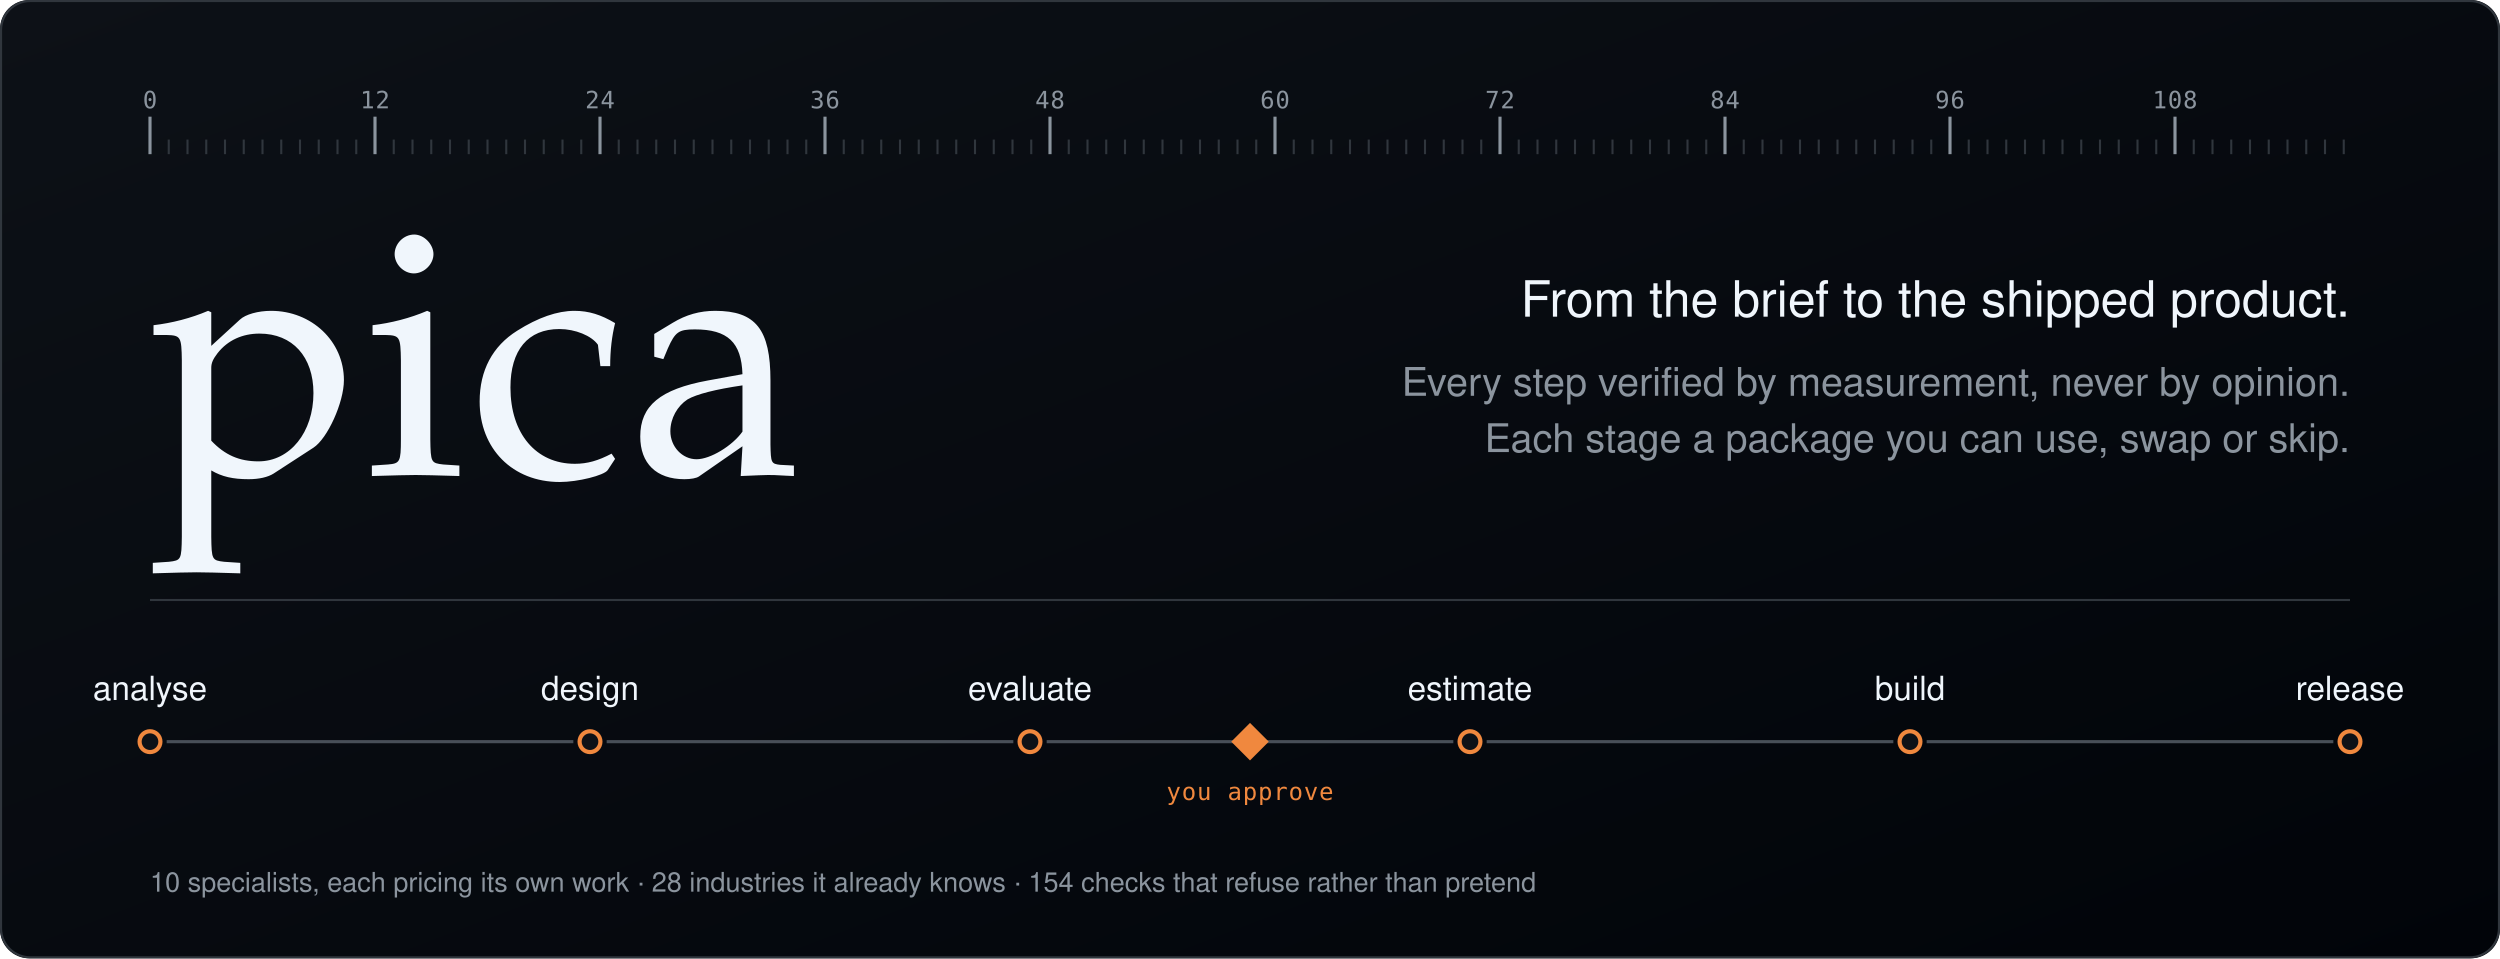
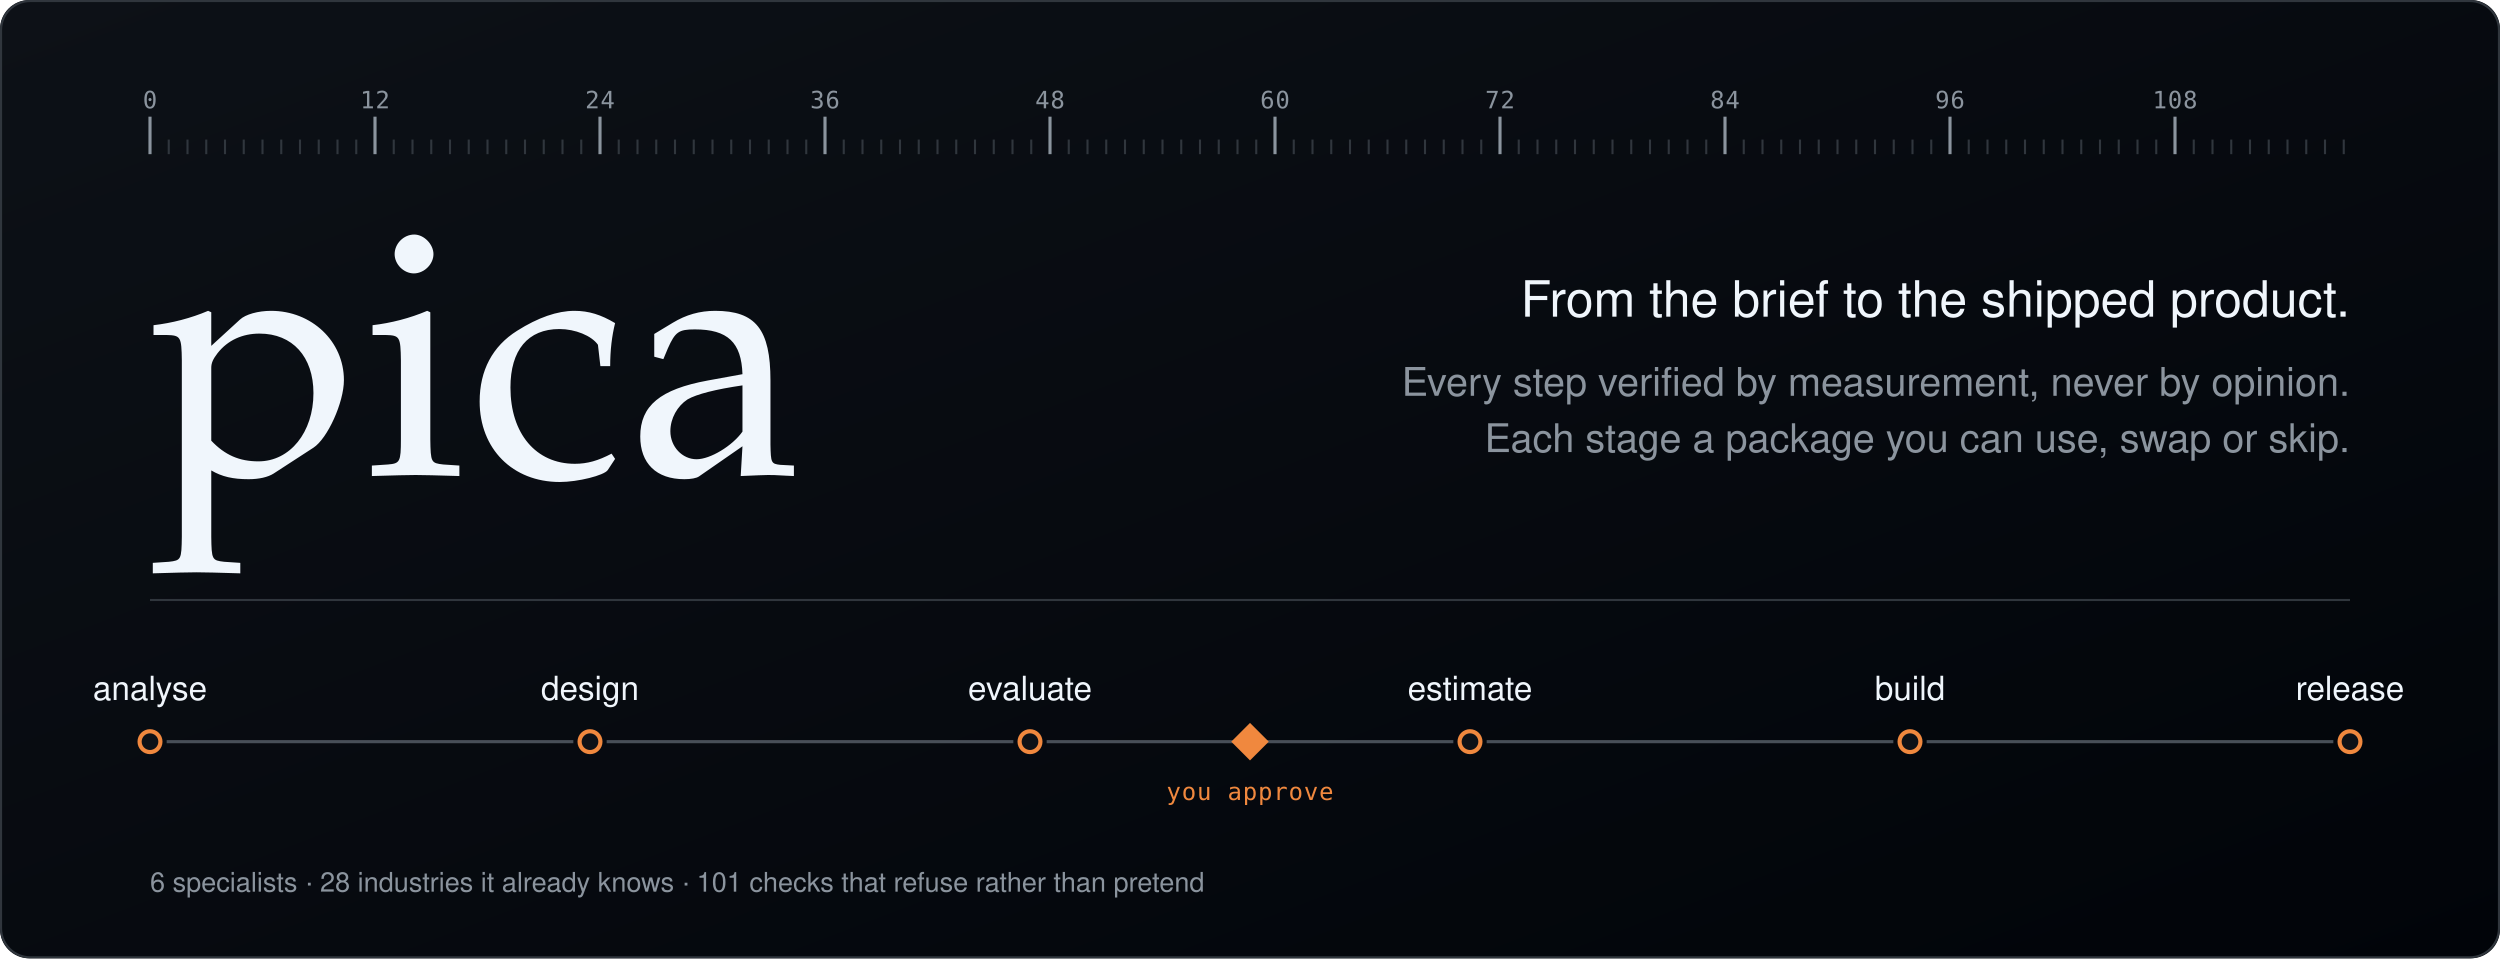
<svg xmlns="http://www.w3.org/2000/svg" viewBox="0 0 1200 460" width="1200" height="460" role="img" aria-label="pica - from the brief to the shipped product. Analyse, research, design in HTML, evaluate, estimate, architect, build and release. Every step verified by measurement, never by opinion.">
  <defs>
    <linearGradient id="bg" x1="0" y1="0" x2="1" y2="1">
      <stop offset="0%" stop-color="#0d1117" />
      <stop offset="100%" stop-color="#010409" />
    </linearGradient>
  </defs>
  <rect x="0" y="0" width="1200" height="460" rx="14" fill="url(#bg)" />
  <rect x="0.5" y="0.5" width="1199" height="459" rx="14" fill="none" stroke="#30363d" stroke-width="1" />
  <g>
    <line x1="72" y1="74" x2="72" y2="56" stroke="#8b949e" stroke-width="1.5" />
    <text x="72" y="52" fill="#8b949e" font-size="11.5" font-family="ui-monospace, SFMono-Regular, Menlo, Consolas, monospace" text-anchor="middle" letter-spacing="0.4">0</text>
    <line x1="81" y1="74" x2="81" y2="67" stroke="#30363d" stroke-width="1" />
    <line x1="90" y1="74" x2="90" y2="67" stroke="#30363d" stroke-width="1" />
    <line x1="99" y1="74" x2="99" y2="67" stroke="#30363d" stroke-width="1" />
    <line x1="108" y1="74" x2="108" y2="67" stroke="#30363d" stroke-width="1" />
    <line x1="117" y1="74" x2="117" y2="67" stroke="#30363d" stroke-width="1" />
    <line x1="126" y1="74" x2="126" y2="67" stroke="#30363d" stroke-width="1" />
    <line x1="135" y1="74" x2="135" y2="67" stroke="#30363d" stroke-width="1" />
    <line x1="144" y1="74" x2="144" y2="67" stroke="#30363d" stroke-width="1" />
    <line x1="153" y1="74" x2="153" y2="67" stroke="#30363d" stroke-width="1" />
    <line x1="162" y1="74" x2="162" y2="67" stroke="#30363d" stroke-width="1" />
    <line x1="171" y1="74" x2="171" y2="67" stroke="#30363d" stroke-width="1" />
    <line x1="180" y1="74" x2="180" y2="56" stroke="#8b949e" stroke-width="1.5" />
    <text x="180" y="52" fill="#8b949e" font-size="11.5" font-family="ui-monospace, SFMono-Regular, Menlo, Consolas, monospace" text-anchor="middle" letter-spacing="0.4">12</text>
    <line x1="189" y1="74" x2="189" y2="67" stroke="#30363d" stroke-width="1" />
    <line x1="198" y1="74" x2="198" y2="67" stroke="#30363d" stroke-width="1" />
    <line x1="207" y1="74" x2="207" y2="67" stroke="#30363d" stroke-width="1" />
    <line x1="216" y1="74" x2="216" y2="67" stroke="#30363d" stroke-width="1" />
    <line x1="225" y1="74" x2="225" y2="67" stroke="#30363d" stroke-width="1" />
    <line x1="234" y1="74" x2="234" y2="67" stroke="#30363d" stroke-width="1" />
    <line x1="243" y1="74" x2="243" y2="67" stroke="#30363d" stroke-width="1" />
    <line x1="252" y1="74" x2="252" y2="67" stroke="#30363d" stroke-width="1" />
    <line x1="261" y1="74" x2="261" y2="67" stroke="#30363d" stroke-width="1" />
    <line x1="270" y1="74" x2="270" y2="67" stroke="#30363d" stroke-width="1" />
    <line x1="279" y1="74" x2="279" y2="67" stroke="#30363d" stroke-width="1" />
    <line x1="288" y1="74" x2="288" y2="56" stroke="#8b949e" stroke-width="1.5" />
    <text x="288" y="52" fill="#8b949e" font-size="11.5" font-family="ui-monospace, SFMono-Regular, Menlo, Consolas, monospace" text-anchor="middle" letter-spacing="0.4">24</text>
    <line x1="297" y1="74" x2="297" y2="67" stroke="#30363d" stroke-width="1" />
    <line x1="306" y1="74" x2="306" y2="67" stroke="#30363d" stroke-width="1" />
    <line x1="315" y1="74" x2="315" y2="67" stroke="#30363d" stroke-width="1" />
    <line x1="324" y1="74" x2="324" y2="67" stroke="#30363d" stroke-width="1" />
    <line x1="333" y1="74" x2="333" y2="67" stroke="#30363d" stroke-width="1" />
    <line x1="342" y1="74" x2="342" y2="67" stroke="#30363d" stroke-width="1" />
    <line x1="351" y1="74" x2="351" y2="67" stroke="#30363d" stroke-width="1" />
    <line x1="360" y1="74" x2="360" y2="67" stroke="#30363d" stroke-width="1" />
    <line x1="369" y1="74" x2="369" y2="67" stroke="#30363d" stroke-width="1" />
    <line x1="378" y1="74" x2="378" y2="67" stroke="#30363d" stroke-width="1" />
    <line x1="387" y1="74" x2="387" y2="67" stroke="#30363d" stroke-width="1" />
    <line x1="396" y1="74" x2="396" y2="56" stroke="#8b949e" stroke-width="1.5" />
    <text x="396" y="52" fill="#8b949e" font-size="11.5" font-family="ui-monospace, SFMono-Regular, Menlo, Consolas, monospace" text-anchor="middle" letter-spacing="0.4">36</text>
    <line x1="405" y1="74" x2="405" y2="67" stroke="#30363d" stroke-width="1" />
    <line x1="414" y1="74" x2="414" y2="67" stroke="#30363d" stroke-width="1" />
    <line x1="423" y1="74" x2="423" y2="67" stroke="#30363d" stroke-width="1" />
    <line x1="432" y1="74" x2="432" y2="67" stroke="#30363d" stroke-width="1" />
    <line x1="441" y1="74" x2="441" y2="67" stroke="#30363d" stroke-width="1" />
    <line x1="450" y1="74" x2="450" y2="67" stroke="#30363d" stroke-width="1" />
    <line x1="459" y1="74" x2="459" y2="67" stroke="#30363d" stroke-width="1" />
    <line x1="468" y1="74" x2="468" y2="67" stroke="#30363d" stroke-width="1" />
    <line x1="477" y1="74" x2="477" y2="67" stroke="#30363d" stroke-width="1" />
    <line x1="486" y1="74" x2="486" y2="67" stroke="#30363d" stroke-width="1" />
    <line x1="495" y1="74" x2="495" y2="67" stroke="#30363d" stroke-width="1" />
    <line x1="504" y1="74" x2="504" y2="56" stroke="#8b949e" stroke-width="1.5" />
    <text x="504" y="52" fill="#8b949e" font-size="11.5" font-family="ui-monospace, SFMono-Regular, Menlo, Consolas, monospace" text-anchor="middle" letter-spacing="0.4">48</text>
    <line x1="513" y1="74" x2="513" y2="67" stroke="#30363d" stroke-width="1" />
    <line x1="522" y1="74" x2="522" y2="67" stroke="#30363d" stroke-width="1" />
    <line x1="531" y1="74" x2="531" y2="67" stroke="#30363d" stroke-width="1" />
    <line x1="540" y1="74" x2="540" y2="67" stroke="#30363d" stroke-width="1" />
    <line x1="549" y1="74" x2="549" y2="67" stroke="#30363d" stroke-width="1" />
    <line x1="558" y1="74" x2="558" y2="67" stroke="#30363d" stroke-width="1" />
    <line x1="567" y1="74" x2="567" y2="67" stroke="#30363d" stroke-width="1" />
    <line x1="576" y1="74" x2="576" y2="67" stroke="#30363d" stroke-width="1" />
    <line x1="585" y1="74" x2="585" y2="67" stroke="#30363d" stroke-width="1" />
    <line x1="594" y1="74" x2="594" y2="67" stroke="#30363d" stroke-width="1" />
    <line x1="603" y1="74" x2="603" y2="67" stroke="#30363d" stroke-width="1" />
    <line x1="612" y1="74" x2="612" y2="56" stroke="#8b949e" stroke-width="1.5" />
    <text x="612" y="52" fill="#8b949e" font-size="11.5" font-family="ui-monospace, SFMono-Regular, Menlo, Consolas, monospace" text-anchor="middle" letter-spacing="0.4">60</text>
    <line x1="621" y1="74" x2="621" y2="67" stroke="#30363d" stroke-width="1" />
    <line x1="630" y1="74" x2="630" y2="67" stroke="#30363d" stroke-width="1" />
    <line x1="639" y1="74" x2="639" y2="67" stroke="#30363d" stroke-width="1" />
    <line x1="648" y1="74" x2="648" y2="67" stroke="#30363d" stroke-width="1" />
    <line x1="657" y1="74" x2="657" y2="67" stroke="#30363d" stroke-width="1" />
    <line x1="666" y1="74" x2="666" y2="67" stroke="#30363d" stroke-width="1" />
    <line x1="675" y1="74" x2="675" y2="67" stroke="#30363d" stroke-width="1" />
    <line x1="684" y1="74" x2="684" y2="67" stroke="#30363d" stroke-width="1" />
    <line x1="693" y1="74" x2="693" y2="67" stroke="#30363d" stroke-width="1" />
    <line x1="702" y1="74" x2="702" y2="67" stroke="#30363d" stroke-width="1" />
    <line x1="711" y1="74" x2="711" y2="67" stroke="#30363d" stroke-width="1" />
    <line x1="720" y1="74" x2="720" y2="56" stroke="#8b949e" stroke-width="1.5" />
    <text x="720" y="52" fill="#8b949e" font-size="11.5" font-family="ui-monospace, SFMono-Regular, Menlo, Consolas, monospace" text-anchor="middle" letter-spacing="0.4">72</text>
    <line x1="729" y1="74" x2="729" y2="67" stroke="#30363d" stroke-width="1" />
    <line x1="738" y1="74" x2="738" y2="67" stroke="#30363d" stroke-width="1" />
    <line x1="747" y1="74" x2="747" y2="67" stroke="#30363d" stroke-width="1" />
    <line x1="756" y1="74" x2="756" y2="67" stroke="#30363d" stroke-width="1" />
    <line x1="765" y1="74" x2="765" y2="67" stroke="#30363d" stroke-width="1" />
    <line x1="774" y1="74" x2="774" y2="67" stroke="#30363d" stroke-width="1" />
    <line x1="783" y1="74" x2="783" y2="67" stroke="#30363d" stroke-width="1" />
    <line x1="792" y1="74" x2="792" y2="67" stroke="#30363d" stroke-width="1" />
    <line x1="801" y1="74" x2="801" y2="67" stroke="#30363d" stroke-width="1" />
    <line x1="810" y1="74" x2="810" y2="67" stroke="#30363d" stroke-width="1" />
    <line x1="819" y1="74" x2="819" y2="67" stroke="#30363d" stroke-width="1" />
    <line x1="828" y1="74" x2="828" y2="56" stroke="#8b949e" stroke-width="1.5" />
    <text x="828" y="52" fill="#8b949e" font-size="11.5" font-family="ui-monospace, SFMono-Regular, Menlo, Consolas, monospace" text-anchor="middle" letter-spacing="0.4">84</text>
    <line x1="837" y1="74" x2="837" y2="67" stroke="#30363d" stroke-width="1" />
    <line x1="846" y1="74" x2="846" y2="67" stroke="#30363d" stroke-width="1" />
    <line x1="855" y1="74" x2="855" y2="67" stroke="#30363d" stroke-width="1" />
    <line x1="864" y1="74" x2="864" y2="67" stroke="#30363d" stroke-width="1" />
    <line x1="873" y1="74" x2="873" y2="67" stroke="#30363d" stroke-width="1" />
    <line x1="882" y1="74" x2="882" y2="67" stroke="#30363d" stroke-width="1" />
    <line x1="891" y1="74" x2="891" y2="67" stroke="#30363d" stroke-width="1" />
    <line x1="900" y1="74" x2="900" y2="67" stroke="#30363d" stroke-width="1" />
    <line x1="909" y1="74" x2="909" y2="67" stroke="#30363d" stroke-width="1" />
    <line x1="918" y1="74" x2="918" y2="67" stroke="#30363d" stroke-width="1" />
    <line x1="927" y1="74" x2="927" y2="67" stroke="#30363d" stroke-width="1" />
    <line x1="936" y1="74" x2="936" y2="56" stroke="#8b949e" stroke-width="1.5" />
    <text x="936" y="52" fill="#8b949e" font-size="11.5" font-family="ui-monospace, SFMono-Regular, Menlo, Consolas, monospace" text-anchor="middle" letter-spacing="0.4">96</text>
    <line x1="945" y1="74" x2="945" y2="67" stroke="#30363d" stroke-width="1" />
    <line x1="954" y1="74" x2="954" y2="67" stroke="#30363d" stroke-width="1" />
    <line x1="963" y1="74" x2="963" y2="67" stroke="#30363d" stroke-width="1" />
    <line x1="972" y1="74" x2="972" y2="67" stroke="#30363d" stroke-width="1" />
    <line x1="981" y1="74" x2="981" y2="67" stroke="#30363d" stroke-width="1" />
    <line x1="990" y1="74" x2="990" y2="67" stroke="#30363d" stroke-width="1" />
    <line x1="999" y1="74" x2="999" y2="67" stroke="#30363d" stroke-width="1" />
    <line x1="1008" y1="74" x2="1008" y2="67" stroke="#30363d" stroke-width="1" />
    <line x1="1017" y1="74" x2="1017" y2="67" stroke="#30363d" stroke-width="1" />
    <line x1="1026" y1="74" x2="1026" y2="67" stroke="#30363d" stroke-width="1" />
    <line x1="1035" y1="74" x2="1035" y2="67" stroke="#30363d" stroke-width="1" />
    <line x1="1044" y1="74" x2="1044" y2="56" stroke="#8b949e" stroke-width="1.5" />
    <text x="1044" y="52" fill="#8b949e" font-size="11.5" font-family="ui-monospace, SFMono-Regular, Menlo, Consolas, monospace" text-anchor="middle" letter-spacing="0.4">108</text>
    <line x1="1053" y1="74" x2="1053" y2="67" stroke="#30363d" stroke-width="1" />
    <line x1="1062" y1="74" x2="1062" y2="67" stroke="#30363d" stroke-width="1" />
    <line x1="1071" y1="74" x2="1071" y2="67" stroke="#30363d" stroke-width="1" />
    <line x1="1080" y1="74" x2="1080" y2="67" stroke="#30363d" stroke-width="1" />
    <line x1="1089" y1="74" x2="1089" y2="67" stroke="#30363d" stroke-width="1" />
    <line x1="1098" y1="74" x2="1098" y2="67" stroke="#30363d" stroke-width="1" />
    <line x1="1107" y1="74" x2="1107" y2="67" stroke="#30363d" stroke-width="1" />
    <line x1="1116" y1="74" x2="1116" y2="67" stroke="#30363d" stroke-width="1" />
    <line x1="1125" y1="74" x2="1125" y2="67" stroke="#30363d" stroke-width="1" />
  </g>
  <text x="72" y="228" fill="#f0f6fc" font-size="168" font-family="Iowan Old Style, Palatino Linotype, Palatino, Georgia, 'Times New Roman', serif" letter-spacing="2">pica</text>
  <text x="1128" y="152" fill="#f0f6fc" font-size="24" font-family="-apple-system, BlinkMacSystemFont, 'Segoe UI', Helvetica, Arial, sans-serif" text-anchor="end">From the brief to the shipped product.</text>
  <text x="1128" y="190" fill="#8b949e" font-size="19" font-family="-apple-system, BlinkMacSystemFont, 'Segoe UI', Helvetica, Arial, sans-serif" text-anchor="end">Every step verified by measurement, never by opinion.</text>
  <text x="1128" y="217" fill="#8b949e" font-size="19" font-family="-apple-system, BlinkMacSystemFont, 'Segoe UI', Helvetica, Arial, sans-serif" text-anchor="end">Each stage a package you can use, swap or skip.</text>
  <line x1="72" y1="288" x2="1128" y2="288" stroke="#30363d" stroke-width="1" />
  <g>
    <line x1="80" y1="356" x2="275.2" y2="356" stroke="#484f58" stroke-width="1.5" />
    <line x1="291.2" y1="356" x2="486.4" y2="356" stroke="#484f58" stroke-width="1.5" />
    <line x1="502.4" y1="356" x2="697.6" y2="356" stroke="#484f58" stroke-width="1.5" />
    <line x1="713.6" y1="356" x2="908.8" y2="356" stroke="#484f58" stroke-width="1.5" />
    <line x1="924.8" y1="356" x2="1120" y2="356" stroke="#484f58" stroke-width="1.5" />
    <circle cx="72" cy="356" r="5" fill="#0d1117" stroke="#f0883e" stroke-width="2" />
    <text x="72" y="336" fill="#f0f6fc" font-size="16" font-family="-apple-system, BlinkMacSystemFont, 'Segoe UI', Helvetica, Arial, sans-serif" text-anchor="middle">analyse</text>
    <circle cx="283.2" cy="356" r="5" fill="#0d1117" stroke="#f0883e" stroke-width="2" />
    <text x="283.2" y="336" fill="#f0f6fc" font-size="16" font-family="-apple-system, BlinkMacSystemFont, 'Segoe UI', Helvetica, Arial, sans-serif" text-anchor="middle">design</text>
    <circle cx="494.4" cy="356" r="5" fill="#0d1117" stroke="#f0883e" stroke-width="2" />
    <text x="494.4" y="336" fill="#f0f6fc" font-size="16" font-family="-apple-system, BlinkMacSystemFont, 'Segoe UI', Helvetica, Arial, sans-serif" text-anchor="middle">evaluate</text>
    <circle cx="705.6" cy="356" r="5" fill="#0d1117" stroke="#f0883e" stroke-width="2" />
    <text x="705.6" y="336" fill="#f0f6fc" font-size="16" font-family="-apple-system, BlinkMacSystemFont, 'Segoe UI', Helvetica, Arial, sans-serif" text-anchor="middle">estimate</text>
    <circle cx="916.8" cy="356" r="5" fill="#0d1117" stroke="#f0883e" stroke-width="2" />
    <text x="916.8" y="336" fill="#f0f6fc" font-size="16" font-family="-apple-system, BlinkMacSystemFont, 'Segoe UI', Helvetica, Arial, sans-serif" text-anchor="middle">build</text>
    <circle cx="1128" cy="356" r="5" fill="#0d1117" stroke="#f0883e" stroke-width="2" />
    <text x="1128" y="336" fill="#f0f6fc" font-size="16" font-family="-apple-system, BlinkMacSystemFont, 'Segoe UI', Helvetica, Arial, sans-serif" text-anchor="middle">release</text>
    <path d="M 600 347 L 609 356 L 600 365 L 591 356 Z" fill="#f0883e" />
    <text x="600" y="384" fill="#f0883e" font-size="11.5" font-family="ui-monospace, SFMono-Regular, Menlo, Consolas, monospace" text-anchor="middle" letter-spacing="0.4">you approve</text>
  </g>
-   <text x="72" y="428" fill="#8b949e" font-size="13" font-family="-apple-system, BlinkMacSystemFont, 'Segoe UI', Helvetica, Arial, sans-serif">10 specialists, each pricing its own work  ·  28 industries it already knows  ·  154 checks that refuse rather than pretend</text>
+   <text x="72" y="428" fill="#8b949e" font-size="13" font-family="-apple-system, BlinkMacSystemFont, 'Segoe UI', Helvetica, Arial, sans-serif">6 specialists  ·  28 industries it already knows  ·  101 checks that refuse rather than pretend</text>
</svg>
